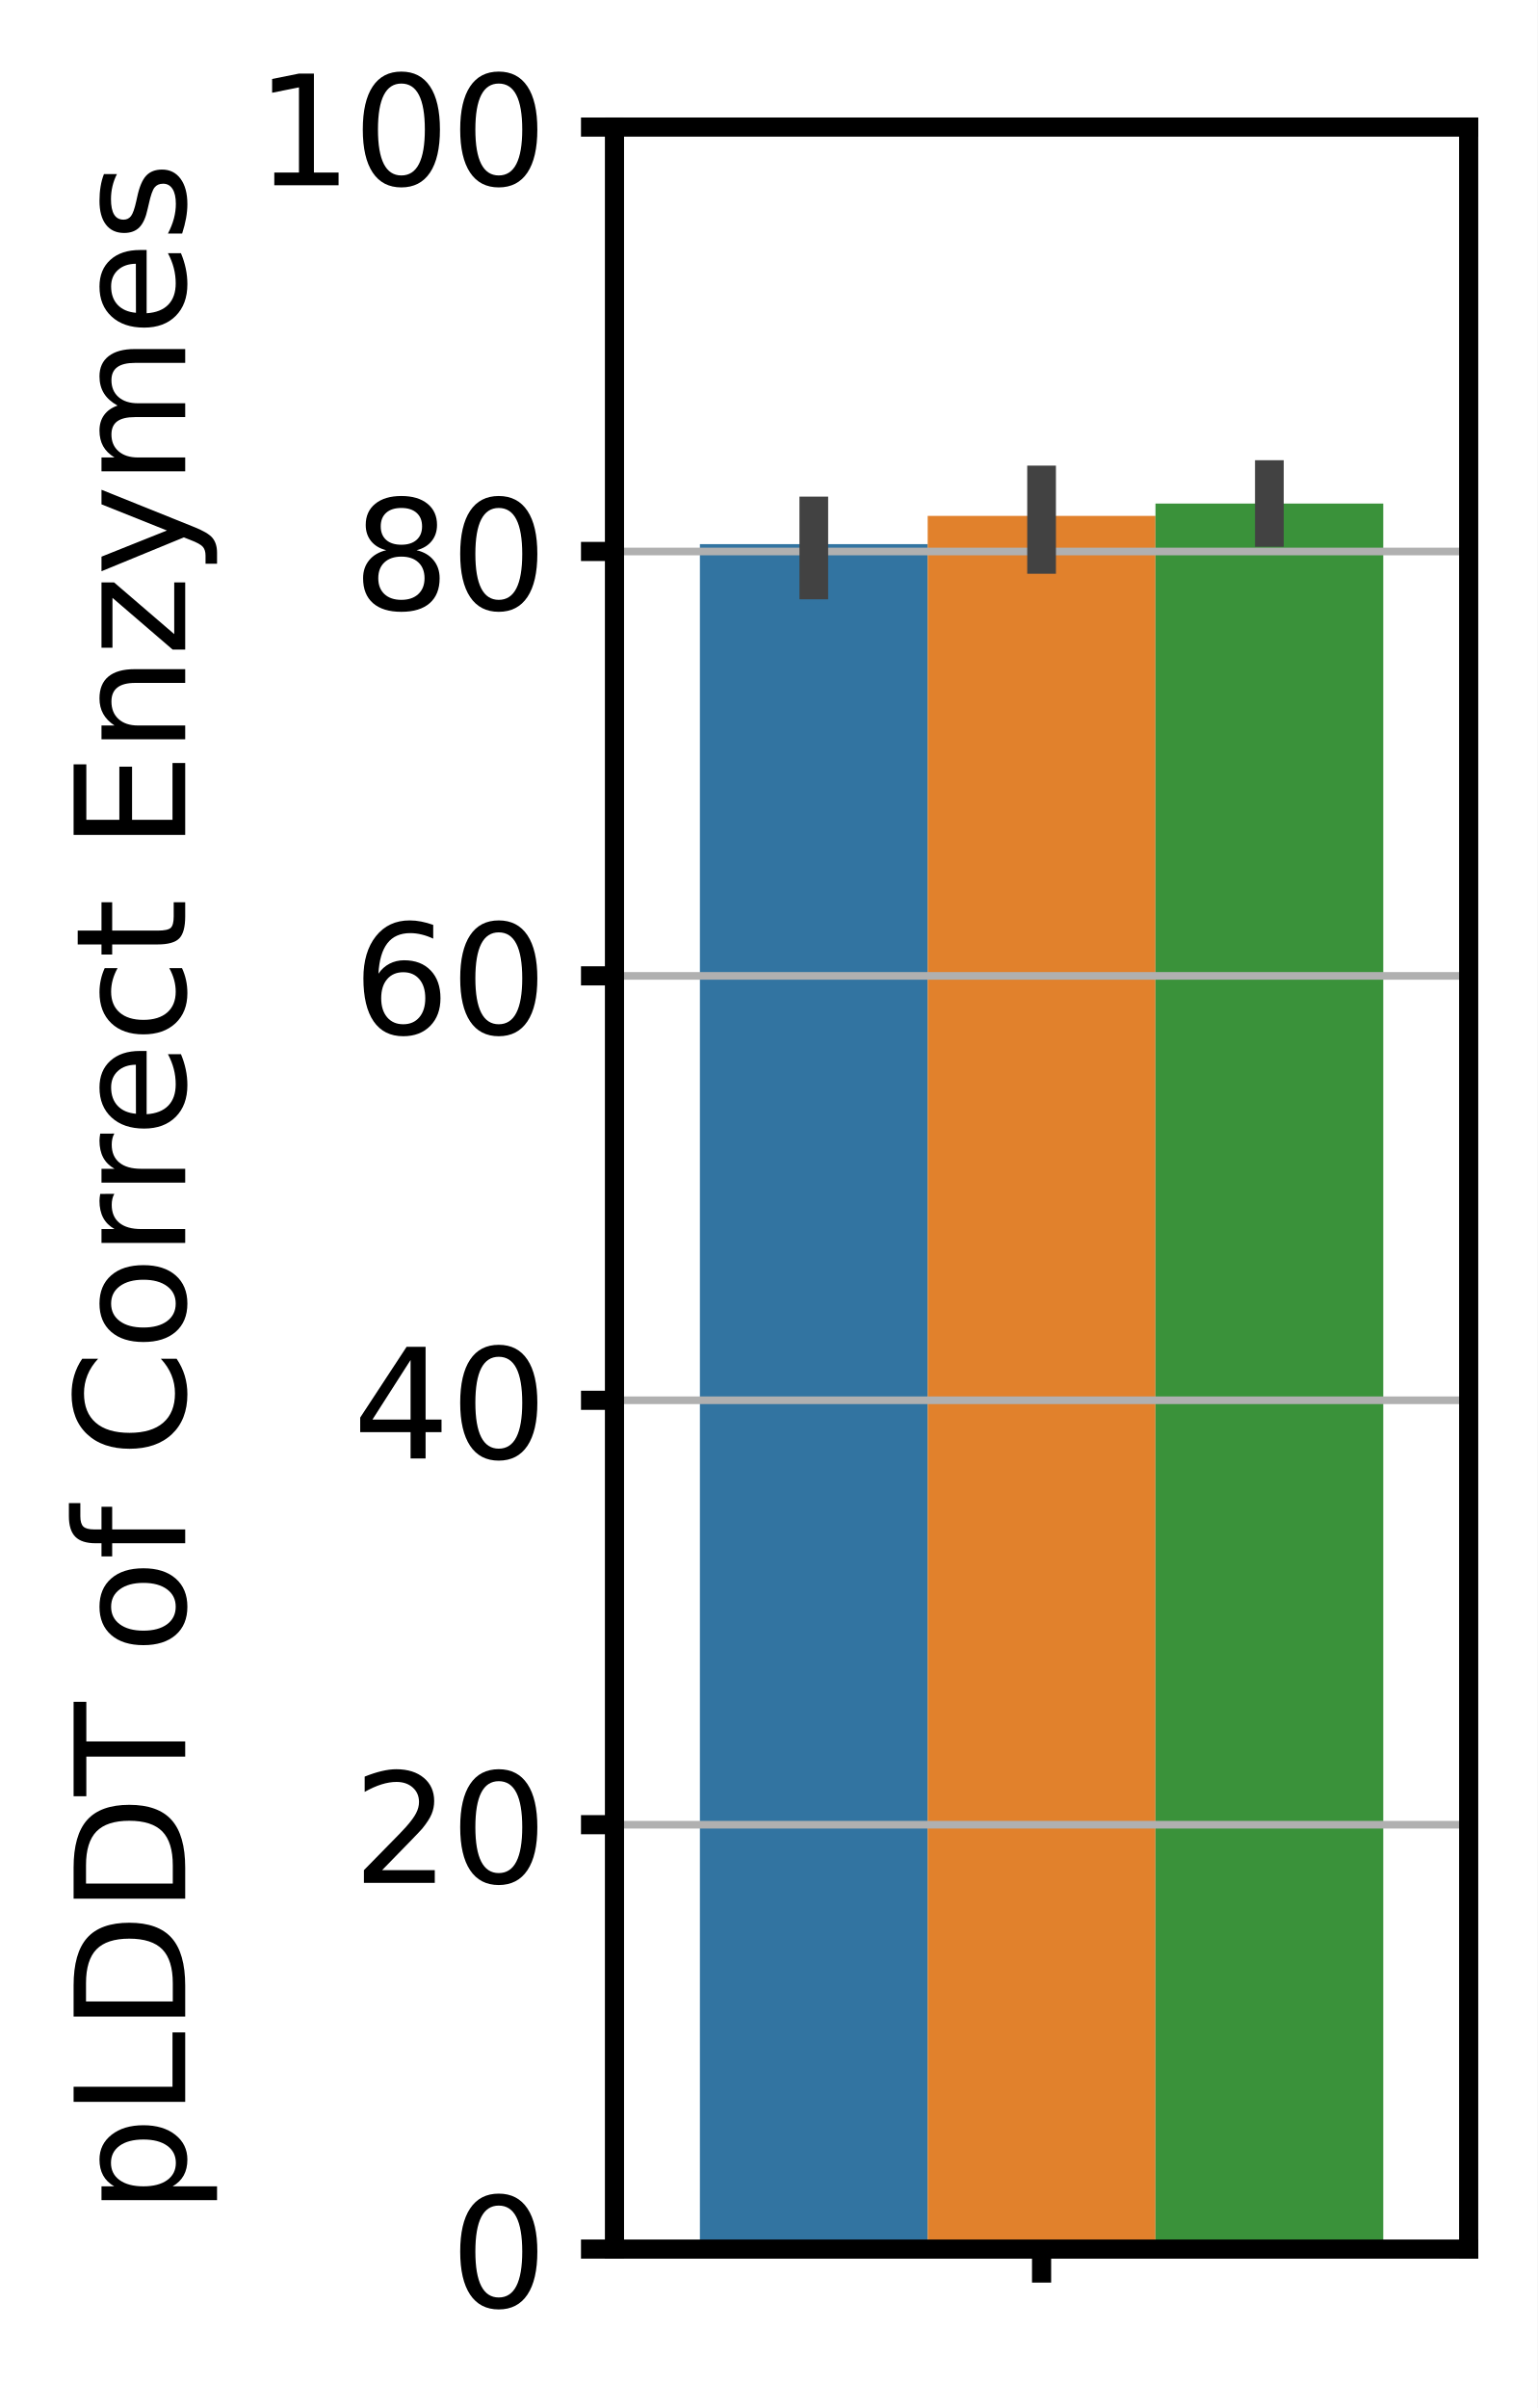
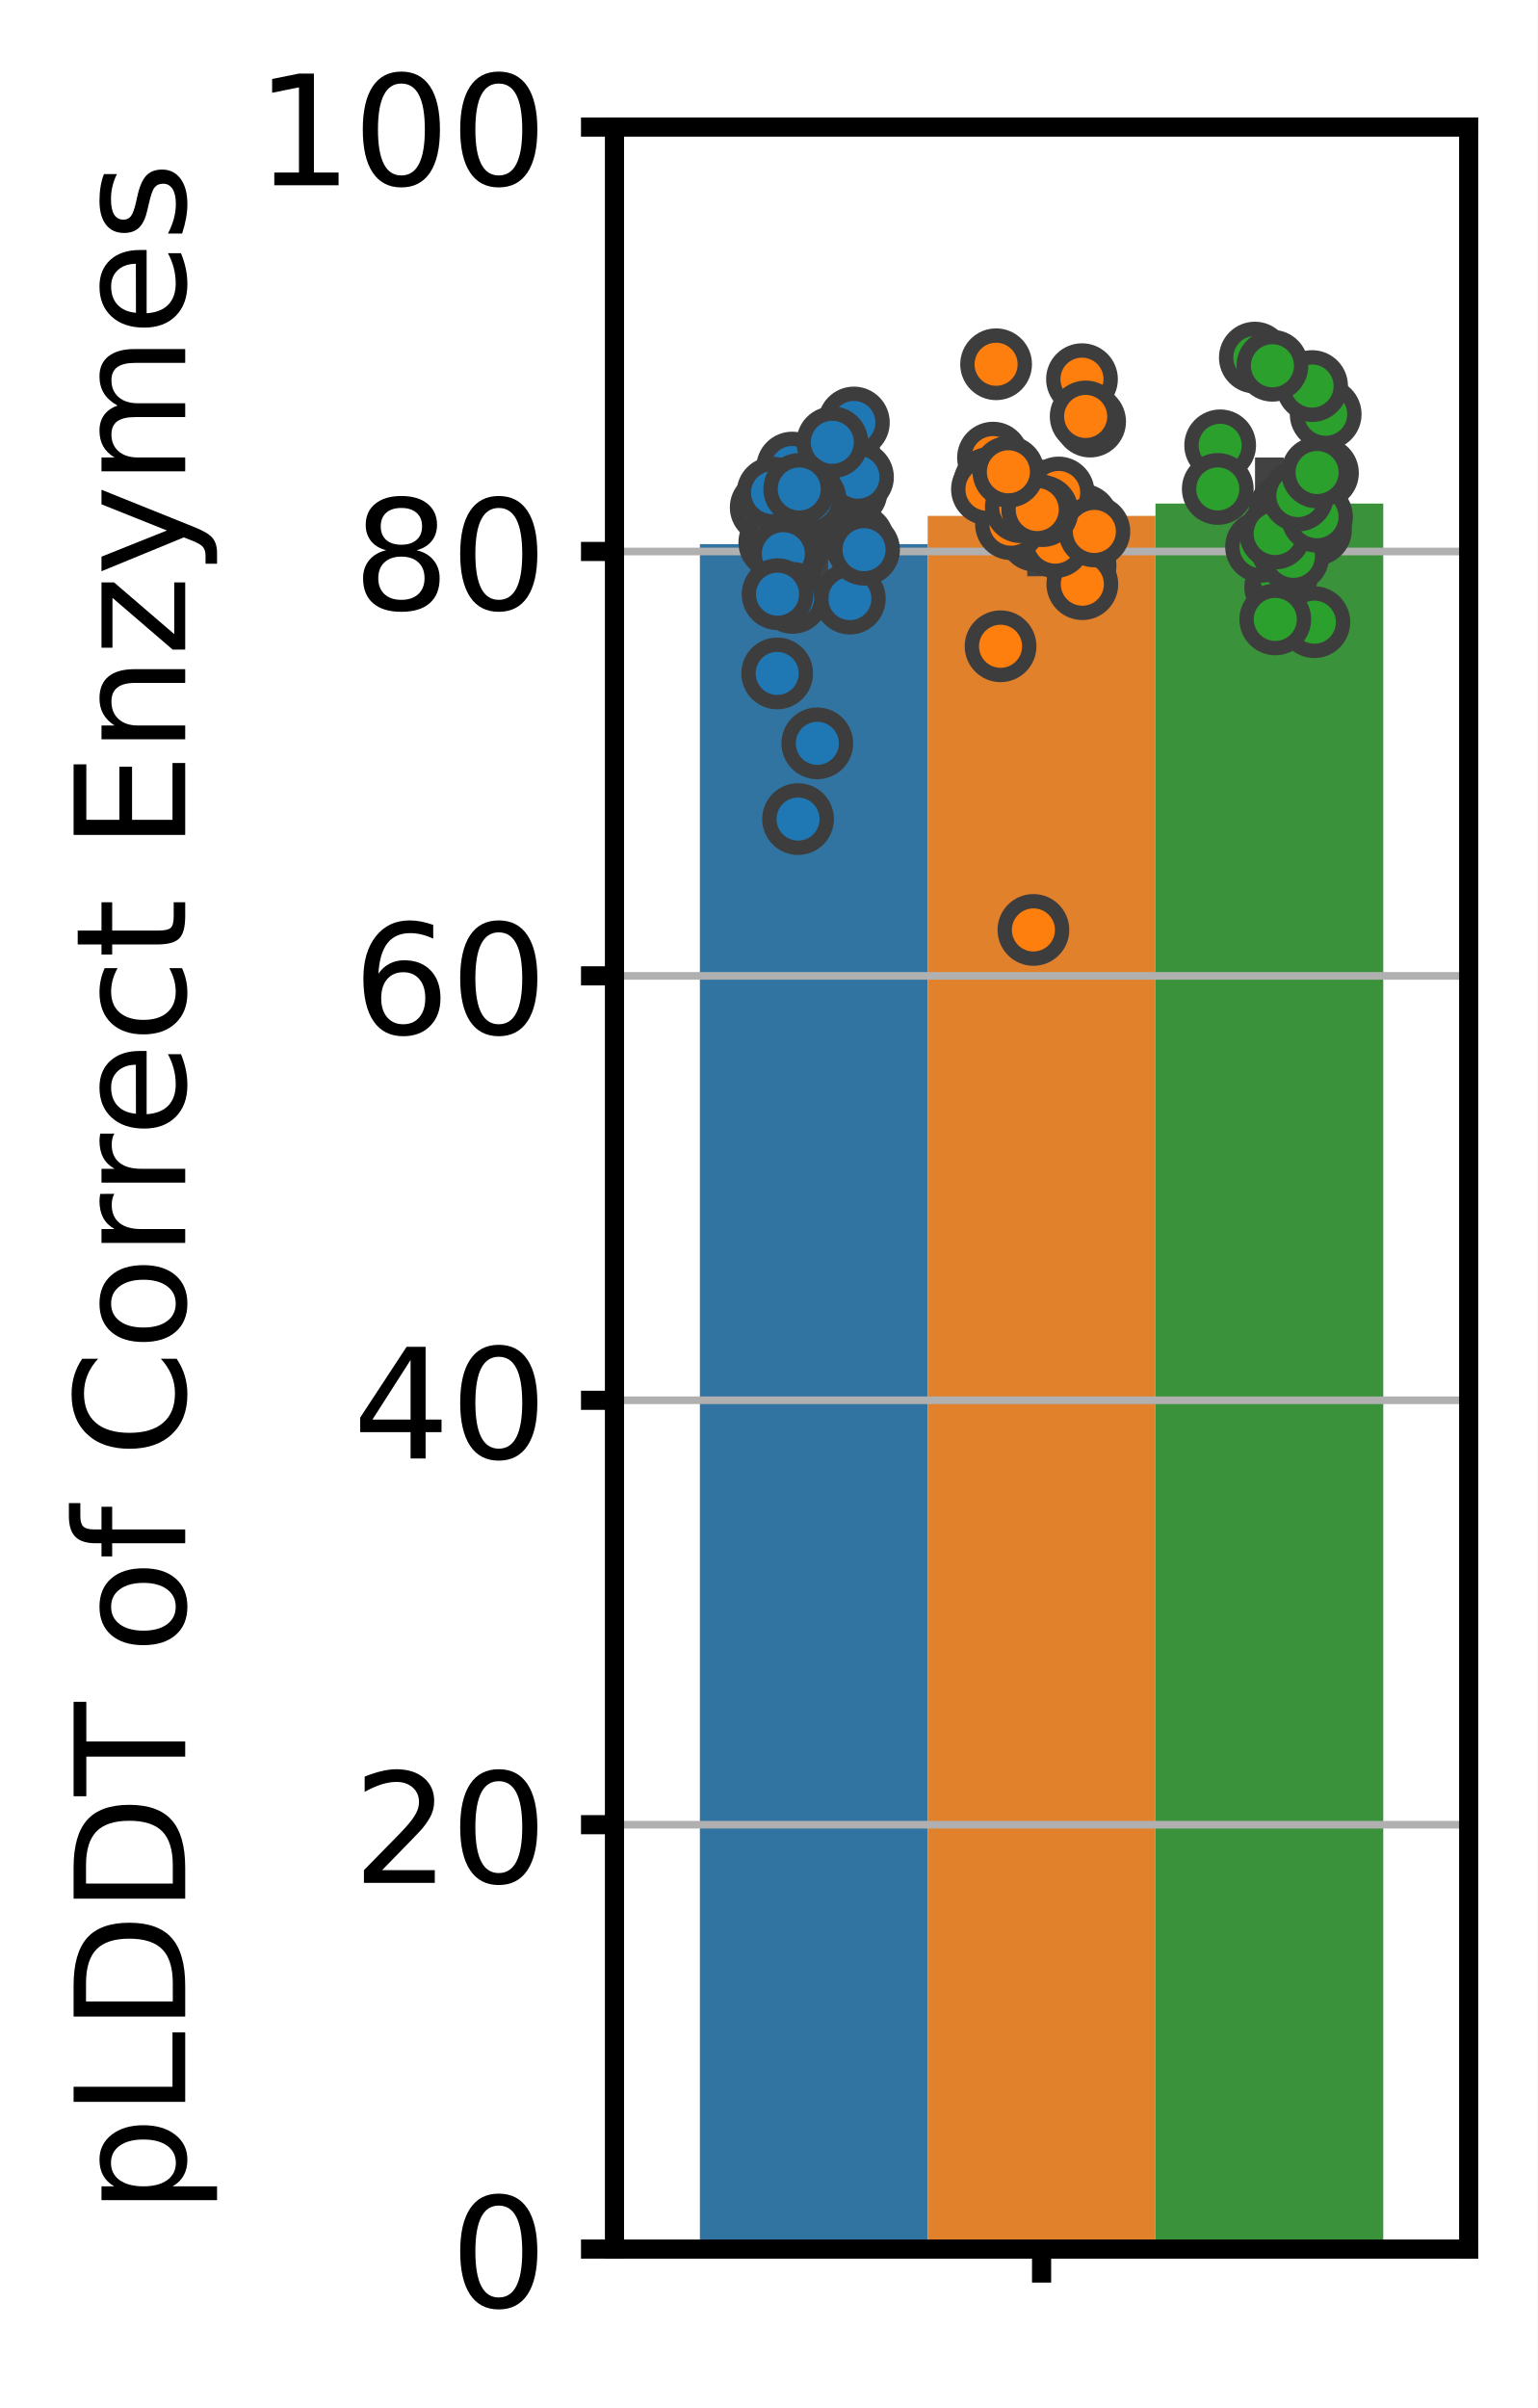
<svg xmlns="http://www.w3.org/2000/svg" xmlns:xlink="http://www.w3.org/1999/xlink" width="160.705pt" height="251.645pt" viewBox="0 0 160.705 251.645" version="1.1">
  <defs>
    <style type="text/css">*{stroke-linejoin: round; stroke-linecap: butt}</style>
  </defs>
  <g id="figure_1">
    <g id="patch_1">
      <path d="M 0 251.645  L 160.705 251.645  L 160.705 0  L 0 0  z " style="fill: #ffffff" />
    </g>
    <g id="axes_1">
      <g id="patch_2">
        <path d="M 64.225 235.039  L 153.505 235.039  L 153.505 13.279  L 64.225 13.279  z " style="fill: #ffffff" />
      </g>
      <g id="patch_3">
-         <path d="M 73.153 235.039  L 96.961 235.039  L 96.961 56.868  L 73.153 56.868  z " clip-path="url(#p8cebd48f61)" style="fill: #3274a1" />
+         <path d="M 73.153 235.039  L 96.961 235.039  L 96.961 56.868  L 73.153 56.868  z " clip-path="url(#pe08a92e062)" style="fill: #3274a1" />
      </g>
      <g id="patch_4">
-         <path d="M 96.961 235.039  L 120.769 235.039  L 120.769 53.912  L 96.961 53.912  z " clip-path="url(#p8cebd48f61)" style="fill: #e1812c" />
+         <path d="M 96.961 235.039  L 120.769 235.039  L 120.769 53.912  L 96.961 53.912  z " clip-path="url(#pe08a92e062)" style="fill: #e1812c" />
      </g>
      <g id="patch_5">
-         <path d="M 120.769 235.039  L 144.577 235.039  L 144.577 52.624  L 120.769 52.624  z " clip-path="url(#p8cebd48f61)" style="fill: #3a923a" />
+         <path d="M 120.769 235.039  L 144.577 235.039  L 144.577 52.624  L 120.769 52.624  z " clip-path="url(#pe08a92e062)" style="fill: #3a923a" />
      </g>
      <g id="matplotlib.axis_1">
        <g id="xtick_1">
          <g id="line2d_1">
            <defs>
-               <path id="m376e69de5b" d="M 0 0  L 0 3.5  " style="stroke: #000000; stroke-width: 2" />
+               <path id="mef10677801" d="M 0 0  L 0 3.5  " style="stroke: #000000; stroke-width: 2" />
            </defs>
            <g>
-               <use xlink:href="#m376e69de5b" x="108.865" y="235.039" style="stroke: #000000; stroke-width: 2" />
+               <use xlink:href="#mef10677801" x="108.865" y="235.039" style="stroke: #000000; stroke-width: 2" />
            </g>
          </g>
        </g>
      </g>
      <g id="matplotlib.axis_2">
        <g id="ytick_1">
          <g id="line2d_2">
-             <path d="M 64.225 235.039  L 153.505 235.039  " clip-path="url(#p8cebd48f61)" style="fill: none; stroke: #b0b0b0; stroke-width: 0.8; stroke-linecap: square" />
+             <path d="M 64.225 235.039  L 153.505 235.039  " clip-path="url(#pe08a92e062)" style="fill: none; stroke: #b0b0b0; stroke-width: 0.8; stroke-linecap: square" />
          </g>
          <g id="line2d_3">
            <defs>
-               <path id="meea66ebda3" d="M 0 0  L -3.5 0  " style="stroke: #000000; stroke-width: 2" />
+               <path id="m8248ce079f" d="M 0 0  L -3.5 0  " style="stroke: #000000; stroke-width: 2" />
            </defs>
            <g>
-               <use xlink:href="#meea66ebda3" x="64.225" y="235.039" style="stroke: #000000; stroke-width: 2" />
+               <use xlink:href="#m8248ce079f" x="64.225" y="235.039" style="stroke: #000000; stroke-width: 2" />
            </g>
          </g>
          <g id="text_1">
            <g transform="translate(47.045 241.1175) scale(0.16 -0.16)">
              <defs>
                <path id="DejaVuSans-30" d="M 2034 4250  Q 1547 4250 1301 3770  Q 1056 3291 1056 2328  Q 1056 1369 1301 889  Q 1547 409 2034 409  Q 2525 409 2770 889  Q 3016 1369 3016 2328  Q 3016 3291 2770 3770  Q 2525 4250 2034 4250  z M 2034 4750  Q 2819 4750 3233 4129  Q 3647 3509 3647 2328  Q 3647 1150 3233 529  Q 2819 -91 2034 -91  Q 1250 -91 836 529  Q 422 1150 422 2328  Q 422 3509 836 4129  Q 1250 4750 2034 4750  z " transform="scale(0.015625)" />
              </defs>
              <use xlink:href="#DejaVuSans-30" />
            </g>
          </g>
        </g>
        <g id="ytick_2">
          <g id="line2d_4">
-             <path d="M 64.225 190.687  L 153.505 190.687  " clip-path="url(#p8cebd48f61)" style="fill: none; stroke: #b0b0b0; stroke-width: 0.8; stroke-linecap: square" />
+             <path d="M 64.225 190.687  L 153.505 190.687  " clip-path="url(#pe08a92e062)" style="fill: none; stroke: #b0b0b0; stroke-width: 0.8; stroke-linecap: square" />
          </g>
          <g id="line2d_5">
            <g>
-               <use xlink:href="#meea66ebda3" x="64.225" y="190.687" style="stroke: #000000; stroke-width: 2" />
+               <use xlink:href="#m8248ce079f" x="64.225" y="190.687" style="stroke: #000000; stroke-width: 2" />
            </g>
          </g>
          <g id="text_2">
            <g transform="translate(36.865 196.7655) scale(0.16 -0.16)">
              <defs>
                <path id="DejaVuSans-32" d="M 1228 531  L 3431 531  L 3431 0  L 469 0  L 469 531  Q 828 903 1448 1529  Q 2069 2156 2228 2338  Q 2531 2678 2651 2914  Q 2772 3150 2772 3378  Q 2772 3750 2511 3984  Q 2250 4219 1831 4219  Q 1534 4219 1204 4116  Q 875 4013 500 3803  L 500 4441  Q 881 4594 1212 4672  Q 1544 4750 1819 4750  Q 2544 4750 2975 4387  Q 3406 4025 3406 3419  Q 3406 3131 3298 2873  Q 3191 2616 2906 2266  Q 2828 2175 2409 1742  Q 1991 1309 1228 531  z " transform="scale(0.015625)" />
              </defs>
              <use xlink:href="#DejaVuSans-32" />
              <use xlink:href="#DejaVuSans-30" x="63.623" />
            </g>
          </g>
        </g>
        <g id="ytick_3">
          <g id="line2d_6">
-             <path d="M 64.225 146.335  L 153.505 146.335  " clip-path="url(#p8cebd48f61)" style="fill: none; stroke: #b0b0b0; stroke-width: 0.8; stroke-linecap: square" />
+             <path d="M 64.225 146.335  L 153.505 146.335  " clip-path="url(#pe08a92e062)" style="fill: none; stroke: #b0b0b0; stroke-width: 0.8; stroke-linecap: square" />
          </g>
          <g id="line2d_7">
            <g>
-               <use xlink:href="#meea66ebda3" x="64.225" y="146.335" style="stroke: #000000; stroke-width: 2" />
+               <use xlink:href="#m8248ce079f" x="64.225" y="146.335" style="stroke: #000000; stroke-width: 2" />
            </g>
          </g>
          <g id="text_3">
            <g transform="translate(36.865 152.4135) scale(0.16 -0.16)">
              <defs>
                <path id="DejaVuSans-34" d="M 2419 4116  L 825 1625  L 2419 1625  L 2419 4116  z M 2253 4666  L 3047 4666  L 3047 1625  L 3713 1625  L 3713 1100  L 3047 1100  L 3047 0  L 2419 0  L 2419 1100  L 313 1100  L 313 1709  L 2253 4666  z " transform="scale(0.015625)" />
              </defs>
              <use xlink:href="#DejaVuSans-34" />
              <use xlink:href="#DejaVuSans-30" x="63.623" />
            </g>
          </g>
        </g>
        <g id="ytick_4">
          <g id="line2d_8">
-             <path d="M 64.225 101.983  L 153.505 101.983  " clip-path="url(#p8cebd48f61)" style="fill: none; stroke: #b0b0b0; stroke-width: 0.8; stroke-linecap: square" />
+             <path d="M 64.225 101.983  L 153.505 101.983  " clip-path="url(#pe08a92e062)" style="fill: none; stroke: #b0b0b0; stroke-width: 0.8; stroke-linecap: square" />
          </g>
          <g id="line2d_9">
            <g>
-               <use xlink:href="#meea66ebda3" x="64.225" y="101.983" style="stroke: #000000; stroke-width: 2" />
+               <use xlink:href="#m8248ce079f" x="64.225" y="101.983" style="stroke: #000000; stroke-width: 2" />
            </g>
          </g>
          <g id="text_4">
            <g transform="translate(36.865 108.0615) scale(0.16 -0.16)">
              <defs>
                <path id="DejaVuSans-36" d="M 2113 2584  Q 1688 2584 1439 2293  Q 1191 2003 1191 1497  Q 1191 994 1439 701  Q 1688 409 2113 409  Q 2538 409 2786 701  Q 3034 994 3034 1497  Q 3034 2003 2786 2293  Q 2538 2584 2113 2584  z M 3366 4563  L 3366 3988  Q 3128 4100 2886 4159  Q 2644 4219 2406 4219  Q 1781 4219 1451 3797  Q 1122 3375 1075 2522  Q 1259 2794 1537 2939  Q 1816 3084 2150 3084  Q 2853 3084 3261 2657  Q 3669 2231 3669 1497  Q 3669 778 3244 343  Q 2819 -91 2113 -91  Q 1303 -91 875 529  Q 447 1150 447 2328  Q 447 3434 972 4092  Q 1497 4750 2381 4750  Q 2619 4750 2861 4703  Q 3103 4656 3366 4563  z " transform="scale(0.015625)" />
              </defs>
              <use xlink:href="#DejaVuSans-36" />
              <use xlink:href="#DejaVuSans-30" x="63.623" />
            </g>
          </g>
        </g>
        <g id="ytick_5">
          <g id="line2d_10">
-             <path d="M 64.225 57.631  L 153.505 57.631  " clip-path="url(#p8cebd48f61)" style="fill: none; stroke: #b0b0b0; stroke-width: 0.8; stroke-linecap: square" />
+             <path d="M 64.225 57.631  L 153.505 57.631  " clip-path="url(#pe08a92e062)" style="fill: none; stroke: #b0b0b0; stroke-width: 0.8; stroke-linecap: square" />
          </g>
          <g id="line2d_11">
            <g>
-               <use xlink:href="#meea66ebda3" x="64.225" y="57.631" style="stroke: #000000; stroke-width: 2" />
+               <use xlink:href="#m8248ce079f" x="64.225" y="57.631" style="stroke: #000000; stroke-width: 2" />
            </g>
          </g>
          <g id="text_5">
            <g transform="translate(36.865 63.7095) scale(0.16 -0.16)">
              <defs>
                <path id="DejaVuSans-38" d="M 2034 2216  Q 1584 2216 1326 1975  Q 1069 1734 1069 1313  Q 1069 891 1326 650  Q 1584 409 2034 409  Q 2484 409 2743 651  Q 3003 894 3003 1313  Q 3003 1734 2745 1975  Q 2488 2216 2034 2216  z M 1403 2484  Q 997 2584 770 2862  Q 544 3141 544 3541  Q 544 4100 942 4425  Q 1341 4750 2034 4750  Q 2731 4750 3128 4425  Q 3525 4100 3525 3541  Q 3525 3141 3298 2862  Q 3072 2584 2669 2484  Q 3125 2378 3379 2068  Q 3634 1759 3634 1313  Q 3634 634 3220 271  Q 2806 -91 2034 -91  Q 1263 -91 848 271  Q 434 634 434 1313  Q 434 1759 690 2068  Q 947 2378 1403 2484  z M 1172 3481  Q 1172 3119 1398 2916  Q 1625 2713 2034 2713  Q 2441 2713 2670 2916  Q 2900 3119 2900 3481  Q 2900 3844 2670 4047  Q 2441 4250 2034 4250  Q 1625 4250 1398 4047  Q 1172 3844 1172 3481  z " transform="scale(0.015625)" />
              </defs>
              <use xlink:href="#DejaVuSans-38" />
              <use xlink:href="#DejaVuSans-30" x="63.623" />
            </g>
          </g>
        </g>
        <g id="ytick_6">
          <g id="line2d_12">
-             <path d="M 64.225 13.279  L 153.505 13.279  " clip-path="url(#p8cebd48f61)" style="fill: none; stroke: #b0b0b0; stroke-width: 0.8; stroke-linecap: square" />
+             <path d="M 64.225 13.279  L 153.505 13.279  " clip-path="url(#pe08a92e062)" style="fill: none; stroke: #b0b0b0; stroke-width: 0.8; stroke-linecap: square" />
          </g>
          <g id="line2d_13">
            <g>
-               <use xlink:href="#meea66ebda3" x="64.225" y="13.279" style="stroke: #000000; stroke-width: 2" />
+               <use xlink:href="#m8248ce079f" x="64.225" y="13.279" style="stroke: #000000; stroke-width: 2" />
            </g>
          </g>
          <g id="text_6">
            <g transform="translate(26.685 19.3575) scale(0.16 -0.16)">
              <defs>
                <path id="DejaVuSans-31" d="M 794 531  L 1825 531  L 1825 4091  L 703 3866  L 703 4441  L 1819 4666  L 2450 4666  L 2450 531  L 3481 531  L 3481 0  L 794 0  L 794 531  z " transform="scale(0.015625)" />
              </defs>
              <use xlink:href="#DejaVuSans-31" />
              <use xlink:href="#DejaVuSans-30" x="63.623" />
              <use xlink:href="#DejaVuSans-30" x="127.246" />
            </g>
          </g>
        </g>
        <g id="text_7">
          <g transform="translate(19.3575 231.3775) rotate(-90) scale(0.16 -0.16)">
            <defs>
              <path id="DejaVuSans-70" d="M 1159 525  L 1159 -1331  L 581 -1331  L 581 3500  L 1159 3500  L 1159 2969  Q 1341 3281 1617 3432  Q 1894 3584 2278 3584  Q 2916 3584 3314 3078  Q 3713 2572 3713 1747  Q 3713 922 3314 415  Q 2916 -91 2278 -91  Q 1894 -91 1617 61  Q 1341 213 1159 525  z M 3116 1747  Q 3116 2381 2855 2742  Q 2594 3103 2138 3103  Q 1681 3103 1420 2742  Q 1159 2381 1159 1747  Q 1159 1113 1420 752  Q 1681 391 2138 391  Q 2594 391 2855 752  Q 3116 1113 3116 1747  z " transform="scale(0.015625)" />
              <path id="DejaVuSans-4c" d="M 628 4666  L 1259 4666  L 1259 531  L 3531 531  L 3531 0  L 628 0  L 628 4666  z " transform="scale(0.015625)" />
              <path id="DejaVuSans-44" d="M 1259 4147  L 1259 519  L 2022 519  Q 2988 519 3436 956  Q 3884 1394 3884 2338  Q 3884 3275 3436 3711  Q 2988 4147 2022 4147  L 1259 4147  z M 628 4666  L 1925 4666  Q 3281 4666 3915 4102  Q 4550 3538 4550 2338  Q 4550 1131 3912 565  Q 3275 0 1925 0  L 628 0  L 628 4666  z " transform="scale(0.015625)" />
              <path id="DejaVuSans-54" d="M -19 4666  L 3928 4666  L 3928 4134  L 2272 4134  L 2272 0  L 1638 0  L 1638 4134  L -19 4134  L -19 4666  z " transform="scale(0.015625)" />
              <path id="DejaVuSans-20" transform="scale(0.015625)" />
              <path id="DejaVuSans-6f" d="M 1959 3097  Q 1497 3097 1228 2736  Q 959 2375 959 1747  Q 959 1119 1226 758  Q 1494 397 1959 397  Q 2419 397 2687 759  Q 2956 1122 2956 1747  Q 2956 2369 2687 2733  Q 2419 3097 1959 3097  z M 1959 3584  Q 2709 3584 3137 3096  Q 3566 2609 3566 1747  Q 3566 888 3137 398  Q 2709 -91 1959 -91  Q 1206 -91 779 398  Q 353 888 353 1747  Q 353 2609 779 3096  Q 1206 3584 1959 3584  z " transform="scale(0.015625)" />
              <path id="DejaVuSans-66" d="M 2375 4863  L 2375 4384  L 1825 4384  Q 1516 4384 1395 4259  Q 1275 4134 1275 3809  L 1275 3500  L 2222 3500  L 2222 3053  L 1275 3053  L 1275 0  L 697 0  L 697 3053  L 147 3053  L 147 3500  L 697 3500  L 697 3744  Q 697 4328 969 4595  Q 1241 4863 1831 4863  L 2375 4863  z " transform="scale(0.015625)" />
              <path id="DejaVuSans-43" d="M 4122 4306  L 4122 3641  Q 3803 3938 3442 4084  Q 3081 4231 2675 4231  Q 1875 4231 1450 3742  Q 1025 3253 1025 2328  Q 1025 1406 1450 917  Q 1875 428 2675 428  Q 3081 428 3442 575  Q 3803 722 4122 1019  L 4122 359  Q 3791 134 3420 21  Q 3050 -91 2638 -91  Q 1578 -91 968 557  Q 359 1206 359 2328  Q 359 3453 968 4101  Q 1578 4750 2638 4750  Q 3056 4750 3426 4639  Q 3797 4528 4122 4306  z " transform="scale(0.015625)" />
              <path id="DejaVuSans-72" d="M 2631 2963  Q 2534 3019 2420 3045  Q 2306 3072 2169 3072  Q 1681 3072 1420 2755  Q 1159 2438 1159 1844  L 1159 0  L 581 0  L 581 3500  L 1159 3500  L 1159 2956  Q 1341 3275 1631 3429  Q 1922 3584 2338 3584  Q 2397 3584 2469 3576  Q 2541 3569 2628 3553  L 2631 2963  z " transform="scale(0.015625)" />
              <path id="DejaVuSans-65" d="M 3597 1894  L 3597 1613  L 953 1613  Q 991 1019 1311 708  Q 1631 397 2203 397  Q 2534 397 2845 478  Q 3156 559 3463 722  L 3463 178  Q 3153 47 2828 -22  Q 2503 -91 2169 -91  Q 1331 -91 842 396  Q 353 884 353 1716  Q 353 2575 817 3079  Q 1281 3584 2069 3584  Q 2775 3584 3186 3129  Q 3597 2675 3597 1894  z M 3022 2063  Q 3016 2534 2758 2815  Q 2500 3097 2075 3097  Q 1594 3097 1305 2825  Q 1016 2553 972 2059  L 3022 2063  z " transform="scale(0.015625)" />
              <path id="DejaVuSans-63" d="M 3122 3366  L 3122 2828  Q 2878 2963 2633 3030  Q 2388 3097 2138 3097  Q 1578 3097 1268 2742  Q 959 2388 959 1747  Q 959 1106 1268 751  Q 1578 397 2138 397  Q 2388 397 2633 464  Q 2878 531 3122 666  L 3122 134  Q 2881 22 2623 -34  Q 2366 -91 2075 -91  Q 1284 -91 818 406  Q 353 903 353 1747  Q 353 2603 823 3093  Q 1294 3584 2113 3584  Q 2378 3584 2631 3529  Q 2884 3475 3122 3366  z " transform="scale(0.015625)" />
              <path id="DejaVuSans-74" d="M 1172 4494  L 1172 3500  L 2356 3500  L 2356 3053  L 1172 3053  L 1172 1153  Q 1172 725 1289 603  Q 1406 481 1766 481  L 2356 481  L 2356 0  L 1766 0  Q 1100 0 847 248  Q 594 497 594 1153  L 594 3053  L 172 3053  L 172 3500  L 594 3500  L 594 4494  L 1172 4494  z " transform="scale(0.015625)" />
              <path id="DejaVuSans-45" d="M 628 4666  L 3578 4666  L 3578 4134  L 1259 4134  L 1259 2753  L 3481 2753  L 3481 2222  L 1259 2222  L 1259 531  L 3634 531  L 3634 0  L 628 0  L 628 4666  z " transform="scale(0.015625)" />
              <path id="DejaVuSans-6e" d="M 3513 2113  L 3513 0  L 2938 0  L 2938 2094  Q 2938 2591 2744 2837  Q 2550 3084 2163 3084  Q 1697 3084 1428 2787  Q 1159 2491 1159 1978  L 1159 0  L 581 0  L 581 3500  L 1159 3500  L 1159 2956  Q 1366 3272 1645 3428  Q 1925 3584 2291 3584  Q 2894 3584 3203 3211  Q 3513 2838 3513 2113  z " transform="scale(0.015625)" />
              <path id="DejaVuSans-7a" d="M 353 3500  L 3084 3500  L 3084 2975  L 922 459  L 3084 459  L 3084 0  L 275 0  L 275 525  L 2438 3041  L 353 3041  L 353 3500  z " transform="scale(0.015625)" />
              <path id="DejaVuSans-79" d="M 2059 -325  Q 1816 -950 1584 -1140  Q 1353 -1331 966 -1331  L 506 -1331  L 506 -850  L 844 -850  Q 1081 -850 1212 -737  Q 1344 -625 1503 -206  L 1606 56  L 191 3500  L 800 3500  L 1894 763  L 2988 3500  L 3597 3500  L 2059 -325  z " transform="scale(0.015625)" />
              <path id="DejaVuSans-6d" d="M 3328 2828  Q 3544 3216 3844 3400  Q 4144 3584 4550 3584  Q 5097 3584 5394 3201  Q 5691 2819 5691 2113  L 5691 0  L 5113 0  L 5113 2094  Q 5113 2597 4934 2840  Q 4756 3084 4391 3084  Q 3944 3084 3684 2787  Q 3425 2491 3425 1978  L 3425 0  L 2847 0  L 2847 2094  Q 2847 2600 2669 2842  Q 2491 3084 2119 3084  Q 1678 3084 1418 2786  Q 1159 2488 1159 1978  L 1159 0  L 581 0  L 581 3500  L 1159 3500  L 1159 2956  Q 1356 3278 1631 3431  Q 1906 3584 2284 3584  Q 2666 3584 2933 3390  Q 3200 3197 3328 2828  z " transform="scale(0.015625)" />
              <path id="DejaVuSans-73" d="M 2834 3397  L 2834 2853  Q 2591 2978 2328 3040  Q 2066 3103 1784 3103  Q 1356 3103 1142 2972  Q 928 2841 928 2578  Q 928 2378 1081 2264  Q 1234 2150 1697 2047  L 1894 2003  Q 2506 1872 2764 1633  Q 3022 1394 3022 966  Q 3022 478 2636 193  Q 2250 -91 1575 -91  Q 1294 -91 989 -36  Q 684 19 347 128  L 347 722  Q 666 556 975 473  Q 1284 391 1588 391  Q 1994 391 2212 530  Q 2431 669 2431 922  Q 2431 1156 2273 1281  Q 2116 1406 1581 1522  L 1381 1569  Q 847 1681 609 1914  Q 372 2147 372 2553  Q 372 3047 722 3315  Q 1072 3584 1716 3584  Q 2034 3584 2315 3537  Q 2597 3491 2834 3397  z " transform="scale(0.015625)" />
            </defs>
            <use xlink:href="#DejaVuSans-70" />
            <use xlink:href="#DejaVuSans-4c" x="63.477" />
            <use xlink:href="#DejaVuSans-44" x="119.189" />
            <use xlink:href="#DejaVuSans-44" x="196.191" />
            <use xlink:href="#DejaVuSans-54" x="273.193" />
            <use xlink:href="#DejaVuSans-20" x="334.277" />
            <use xlink:href="#DejaVuSans-6f" x="366.064" />
            <use xlink:href="#DejaVuSans-66" x="427.246" />
            <use xlink:href="#DejaVuSans-20" x="462.451" />
            <use xlink:href="#DejaVuSans-43" x="494.238" />
            <use xlink:href="#DejaVuSans-6f" x="564.062" />
            <use xlink:href="#DejaVuSans-72" x="625.244" />
            <use xlink:href="#DejaVuSans-72" x="664.607" />
            <use xlink:href="#DejaVuSans-65" x="703.471" />
            <use xlink:href="#DejaVuSans-63" x="764.994" />
            <use xlink:href="#DejaVuSans-74" x="819.975" />
            <use xlink:href="#DejaVuSans-20" x="859.184" />
            <use xlink:href="#DejaVuSans-45" x="890.971" />
            <use xlink:href="#DejaVuSans-6e" x="954.154" />
            <use xlink:href="#DejaVuSans-7a" x="1017.533" />
            <use xlink:href="#DejaVuSans-79" x="1070.023" />
            <use xlink:href="#DejaVuSans-6d" x="1129.203" />
            <use xlink:href="#DejaVuSans-65" x="1226.615" />
            <use xlink:href="#DejaVuSans-73" x="1288.139" />
          </g>
        </g>
      </g>
      <g id="line2d_14">
-         <path d="M 85.057 61.129  L 85.057 53.402  " clip-path="url(#p8cebd48f61)" style="fill: none; stroke: #424242; stroke-width: 3; stroke-linecap: square" />
+         <path d="M 85.057 61.035  L 85.057 53.178  " clip-path="url(#pe08a92e062)" style="fill: none; stroke: #424242; stroke-width: 3; stroke-linecap: square" />
      </g>
      <g id="line2d_15">
-         <path d="M 108.865 58.462  L 108.865 50.161  " clip-path="url(#p8cebd48f61)" style="fill: none; stroke: #424242; stroke-width: 3; stroke-linecap: square" />
+         <path d="M 108.865 58.723  L 108.865 50.122  " clip-path="url(#pe08a92e062)" style="fill: none; stroke: #424242; stroke-width: 3; stroke-linecap: square" />
      </g>
      <g id="line2d_16">
-         <path d="M 132.673 55.641  L 132.673 49.592  " clip-path="url(#p8cebd48f61)" style="fill: none; stroke: #424242; stroke-width: 3; stroke-linecap: square" />
+         <path d="M 132.673 55.741  L 132.673 49.312  " clip-path="url(#pe08a92e062)" style="fill: none; stroke: #424242; stroke-width: 3; stroke-linecap: square" />
      </g>
      <g id="patch_6">
        <path d="M 64.225 235.039  L 64.225 13.279  " style="fill: none; stroke: #000000; stroke-width: 2; stroke-linejoin: miter; stroke-linecap: square" />
      </g>
      <g id="patch_7">
        <path d="M 153.505 235.039  L 153.505 13.279  " style="fill: none; stroke: #000000; stroke-width: 2; stroke-linejoin: miter; stroke-linecap: square" />
      </g>
      <g id="patch_8">
        <path d="M 64.225 235.039  L 153.505 235.039  " style="fill: none; stroke: #000000; stroke-width: 2; stroke-linejoin: miter; stroke-linecap: square" />
      </g>
      <g id="patch_9">
        <path d="M 64.225 13.279  L 153.505 13.279  " style="fill: none; stroke: #000000; stroke-width: 2; stroke-linejoin: miter; stroke-linecap: square" />
+       </g>
+       <g id="PathCollection_1">
+         <defs>
+           <path id="C0_0_0eef15fa1f" d="M 0 3  C 0.796 3 1.559 2.684 2.121 2.121  C 2.684 1.559 3 0.796 3 -0  C 3 -0.796 2.684 -1.559 2.121 -2.121  C 1.559 -2.684 0.796 -3 0 -3  C -0.796 -3 -1.559 -2.684 -2.121 -2.121  C -2.684 -1.559 -3 -0.796 -3 0  C -3 0.796 -2.684 1.559 -2.121 2.121  C -1.559 2.684 -0.796 3 0 3  z " />
+         </defs>
+         <g clip-path="url(#pe08a92e062)">
+           <use xlink:href="#C0_0_0eef15fa1f" x="85.572" y="48.82" style="fill: #1f77b4; stroke: #3d3d3d; stroke-width: 1.5" />
+         </g>
+         <g clip-path="url(#pe08a92e062)">
+           <use xlink:href="#C0_0_0eef15fa1f" x="88.826" y="62.558" style="fill: #1f77b4; stroke: #3d3d3d; stroke-width: 1.5" />
+         </g>
+         <g clip-path="url(#pe08a92e062)">
+           <use xlink:href="#C0_0_0eef15fa1f" x="83.254" y="54.327" style="fill: #1f77b4; stroke: #3d3d3d; stroke-width: 1.5" />
+         </g>
+         <g clip-path="url(#pe08a92e062)">
+           <use xlink:href="#C0_0_0eef15fa1f" x="89.014" y="51.366" style="fill: #1f77b4; stroke: #3d3d3d; stroke-width: 1.5" />
+         </g>
+         <g clip-path="url(#pe08a92e062)">
+           <use xlink:href="#C0_0_0eef15fa1f" x="88.302" y="47.639" style="fill: #1f77b4; stroke: #3d3d3d; stroke-width: 1.5" />
+         </g>
+         <g clip-path="url(#pe08a92e062)">
+           <use xlink:href="#C0_0_0eef15fa1f" x="82.727" y="57.674" style="fill: #1f77b4; stroke: #3d3d3d; stroke-width: 1.5" />
+         </g>
+         <g clip-path="url(#pe08a92e062)">
+           <use xlink:href="#C0_0_0eef15fa1f" x="89.246" y="44.152" style="fill: #1f77b4; stroke: #3d3d3d; stroke-width: 1.5" />
+         </g>
+         <g clip-path="url(#pe08a92e062)">
+           <use xlink:href="#C0_0_0eef15fa1f" x="89.704" y="56.432" style="fill: #1f77b4; stroke: #3d3d3d; stroke-width: 1.5" />
+         </g>
+         <g clip-path="url(#pe08a92e062)">
+           <use xlink:href="#C0_0_0eef15fa1f" x="82.796" y="48.862" style="fill: #1f77b4; stroke: #3d3d3d; stroke-width: 1.5" />
+         </g>
+         <g clip-path="url(#pe08a92e062)">
+           <use xlink:href="#C0_0_0eef15fa1f" x="85.423" y="77.682" style="fill: #1f77b4; stroke: #3d3d3d; stroke-width: 1.5" />
+         </g>
+         <g clip-path="url(#pe08a92e062)">
+           <use xlink:href="#C0_0_0eef15fa1f" x="90.311" y="57.443" style="fill: #1f77b4; stroke: #3d3d3d; stroke-width: 1.5" />
+         </g>
+         <g clip-path="url(#pe08a92e062)">
+           <use xlink:href="#C0_0_0eef15fa1f" x="80.032" y="53.028" style="fill: #1f77b4; stroke: #3d3d3d; stroke-width: 1.5" />
+         </g>
+         <g clip-path="url(#pe08a92e062)">
+           <use xlink:href="#C0_0_0eef15fa1f" x="82.17" y="58.889" style="fill: #1f77b4; stroke: #3d3d3d; stroke-width: 1.5" />
+         </g>
+         <g clip-path="url(#pe08a92e062)">
+           <use xlink:href="#C0_0_0eef15fa1f" x="89.676" y="49.866" style="fill: #1f77b4; stroke: #3d3d3d; stroke-width: 1.5" />
+         </g>
+         <g clip-path="url(#pe08a92e062)">
+           <use xlink:href="#C0_0_0eef15fa1f" x="80.928" y="56.691" style="fill: #1f77b4; stroke: #3d3d3d; stroke-width: 1.5" />
+         </g>
+         <g clip-path="url(#pe08a92e062)">
+           <use xlink:href="#C0_0_0eef15fa1f" x="86.994" y="46.223" style="fill: #1f77b4; stroke: #3d3d3d; stroke-width: 1.5" />
+         </g>
+         <g clip-path="url(#pe08a92e062)">
+           <use xlink:href="#C0_0_0eef15fa1f" x="81.872" y="57.865" style="fill: #1f77b4; stroke: #3d3d3d; stroke-width: 1.5" />
+         </g>
+         <g clip-path="url(#pe08a92e062)">
+           <use xlink:href="#C0_0_0eef15fa1f" x="81.231" y="70.374" style="fill: #1f77b4; stroke: #3d3d3d; stroke-width: 1.5" />
+         </g>
+         <g clip-path="url(#pe08a92e062)">
+           <use xlink:href="#C0_0_0eef15fa1f" x="82.85" y="62.486" style="fill: #1f77b4; stroke: #3d3d3d; stroke-width: 1.5" />
+         </g>
+         <g clip-path="url(#pe08a92e062)">
+           <use xlink:href="#C0_0_0eef15fa1f" x="83.413" y="85.598" style="fill: #1f77b4; stroke: #3d3d3d; stroke-width: 1.5" />
+         </g>
+         <g clip-path="url(#pe08a92e062)">
+           <use xlink:href="#C0_0_0eef15fa1f" x="81.269" y="62.095" style="fill: #1f77b4; stroke: #3d3d3d; stroke-width: 1.5" />
+         </g>
+         <g clip-path="url(#pe08a92e062)">
+           <use xlink:href="#C0_0_0eef15fa1f" x="84.715" y="52.179" style="fill: #1f77b4; stroke: #3d3d3d; stroke-width: 1.5" />
+         </g>
+         <g clip-path="url(#pe08a92e062)">
+           <use xlink:href="#C0_0_0eef15fa1f" x="80.745" y="51.481" style="fill: #1f77b4; stroke: #3d3d3d; stroke-width: 1.5" />
+         </g>
+         <g clip-path="url(#pe08a92e062)">
+           <use xlink:href="#C0_0_0eef15fa1f" x="83.537" y="51.098" style="fill: #1f77b4; stroke: #3d3d3d; stroke-width: 1.5" />
+         </g>
+       </g>
+       <g id="PathCollection_2">
+         <defs>
+           <path id="C1_0_4a951d40a0" d="M 0 3  C 0.796 3 1.559 2.684 2.121 2.121  C 2.684 1.559 3 0.796 3 -0  C 3 -0.796 2.684 -1.559 2.121 -2.121  C 1.559 -2.684 0.796 -3 0 -3  C -0.796 -3 -1.559 -2.684 -2.121 -2.121  C -2.684 -1.559 -3 -0.796 -3 0  C -3 0.796 -2.684 1.559 -2.121 2.121  C -1.559 2.684 -0.796 3 0 3  z " />
+         </defs>
+         <g clip-path="url(#pe08a92e062)">
+           <use xlink:href="#C1_0_4a951d40a0" x="103.789" y="47.825" style="fill: #ff7f0e; stroke: #3d3d3d; stroke-width: 1.5" />
+         </g>
+         <g clip-path="url(#pe08a92e062)">
+           <use xlink:href="#C1_0_4a951d40a0" x="108.19" y="55.994" style="fill: #ff7f0e; stroke: #3d3d3d; stroke-width: 1.5" />
+         </g>
+         <g clip-path="url(#pe08a92e062)">
+           <use xlink:href="#C1_0_4a951d40a0" x="112.942" y="59.125" style="fill: #ff7f0e; stroke: #3d3d3d; stroke-width: 1.5" />
+         </g>
+         <g clip-path="url(#pe08a92e062)">
+           <use xlink:href="#C1_0_4a951d40a0" x="108.699" y="51.782" style="fill: #ff7f0e; stroke: #3d3d3d; stroke-width: 1.5" />
+         </g>
+         <g clip-path="url(#pe08a92e062)">
+           <use xlink:href="#C1_0_4a951d40a0" x="105.68" y="52.402" style="fill: #ff7f0e; stroke: #3d3d3d; stroke-width: 1.5" />
+         </g>
+         <g clip-path="url(#pe08a92e062)">
+           <use xlink:href="#C1_0_4a951d40a0" x="113.126" y="61.049" style="fill: #ff7f0e; stroke: #3d3d3d; stroke-width: 1.5" />
+         </g>
+         <g clip-path="url(#pe08a92e062)">
+           <use xlink:href="#C1_0_4a951d40a0" x="110.818" y="52.396" style="fill: #ff7f0e; stroke: #3d3d3d; stroke-width: 1.5" />
+         </g>
+         <g clip-path="url(#pe08a92e062)">
+           <use xlink:href="#C1_0_4a951d40a0" x="113.148" y="54.318" style="fill: #ff7f0e; stroke: #3d3d3d; stroke-width: 1.5" />
+         </g>
+         <g clip-path="url(#pe08a92e062)">
+           <use xlink:href="#C1_0_4a951d40a0" x="113.088" y="39.626" style="fill: #ff7f0e; stroke: #3d3d3d; stroke-width: 1.5" />
+         </g>
+         <g clip-path="url(#pe08a92e062)">
+           <use xlink:href="#C1_0_4a951d40a0" x="110.293" y="56.653" style="fill: #ff7f0e; stroke: #3d3d3d; stroke-width: 1.5" />
+         </g>
+         <g clip-path="url(#pe08a92e062)">
+           <use xlink:href="#C1_0_4a951d40a0" x="110.652" y="51.466" style="fill: #ff7f0e; stroke: #3d3d3d; stroke-width: 1.5" />
+         </g>
+         <g clip-path="url(#pe08a92e062)">
+           <use xlink:href="#C1_0_4a951d40a0" x="105.667" y="54.781" style="fill: #ff7f0e; stroke: #3d3d3d; stroke-width: 1.5" />
+         </g>
+         <g clip-path="url(#pe08a92e062)">
+           <use xlink:href="#C1_0_4a951d40a0" x="113.94" y="44.057" style="fill: #ff7f0e; stroke: #3d3d3d; stroke-width: 1.5" />
+         </g>
+         <g clip-path="url(#pe08a92e062)">
+           <use xlink:href="#C1_0_4a951d40a0" x="113.474" y="43.52" style="fill: #ff7f0e; stroke: #3d3d3d; stroke-width: 1.5" />
+         </g>
+         <g clip-path="url(#pe08a92e062)">
+           <use xlink:href="#C1_0_4a951d40a0" x="103.395" y="50.469" style="fill: #ff7f0e; stroke: #3d3d3d; stroke-width: 1.5" />
+         </g>
+         <g clip-path="url(#pe08a92e062)">
+           <use xlink:href="#C1_0_4a951d40a0" x="104.112" y="38.067" style="fill: #ff7f0e; stroke: #3d3d3d; stroke-width: 1.5" />
+         </g>
+         <g clip-path="url(#pe08a92e062)">
+           <use xlink:href="#C1_0_4a951d40a0" x="103.156" y="51.127" style="fill: #ff7f0e; stroke: #3d3d3d; stroke-width: 1.5" />
+         </g>
+         <g clip-path="url(#pe08a92e062)">
+           <use xlink:href="#C1_0_4a951d40a0" x="114.383" y="55.538" style="fill: #ff7f0e; stroke: #3d3d3d; stroke-width: 1.5" />
+         </g>
+         <g clip-path="url(#pe08a92e062)">
+           <use xlink:href="#C1_0_4a951d40a0" x="104.578" y="67.538" style="fill: #ff7f0e; stroke: #3d3d3d; stroke-width: 1.5" />
+         </g>
+         <g clip-path="url(#pe08a92e062)">
+           <use xlink:href="#C1_0_4a951d40a0" x="108.012" y="97.182" style="fill: #ff7f0e; stroke: #3d3d3d; stroke-width: 1.5" />
+         </g>
+         <g clip-path="url(#pe08a92e062)">
+           <use xlink:href="#C1_0_4a951d40a0" x="108.957" y="53.416" style="fill: #ff7f0e; stroke: #3d3d3d; stroke-width: 1.5" />
+         </g>
+         <g clip-path="url(#pe08a92e062)">
+           <use xlink:href="#C1_0_4a951d40a0" x="106.692" y="53.006" style="fill: #ff7f0e; stroke: #3d3d3d; stroke-width: 1.5" />
+         </g>
+         <g clip-path="url(#pe08a92e062)">
+           <use xlink:href="#C1_0_4a951d40a0" x="108.413" y="53.249" style="fill: #ff7f0e; stroke: #3d3d3d; stroke-width: 1.5" />
+         </g>
+         <g clip-path="url(#pe08a92e062)">
+           <use xlink:href="#C1_0_4a951d40a0" x="105.396" y="49.304" style="fill: #ff7f0e; stroke: #3d3d3d; stroke-width: 1.5" />
+         </g>
+       </g>
+       <g id="PathCollection_3">
+         <defs>
+           <path id="C2_0_ddcf1a5558" d="M 0 3  C 0.796 3 1.559 2.684 2.121 2.121  C 2.684 1.559 3 0.796 3 -0  C 3 -0.796 2.684 -1.559 2.121 -2.121  C 1.559 -2.684 0.796 -3 0 -3  C -0.796 -3 -1.559 -2.684 -2.121 -2.121  C -2.684 -1.559 -3 -0.796 -3 0  C -3 0.796 -2.684 1.559 -2.121 2.121  C -1.559 2.684 -0.796 3 0 3  z " />
+         </defs>
+         <g clip-path="url(#pe08a92e062)">
+           <use xlink:href="#C2_0_ddcf1a5558" x="127.532" y="46.539" style="fill: #2ca02c; stroke: #3d3d3d; stroke-width: 1.5" />
+         </g>
+         <g clip-path="url(#pe08a92e062)">
+           <use xlink:href="#C2_0_ddcf1a5558" x="134.265" y="53.262" style="fill: #2ca02c; stroke: #3d3d3d; stroke-width: 1.5" />
+         </g>
+         <g clip-path="url(#pe08a92e062)">
+           <use xlink:href="#C2_0_ddcf1a5558" x="133.804" y="61.373" style="fill: #2ca02c; stroke: #3d3d3d; stroke-width: 1.5" />
+         </g>
+         <g clip-path="url(#pe08a92e062)">
+           <use xlink:href="#C2_0_ddcf1a5558" x="137.548" y="55.36" style="fill: #2ca02c; stroke: #3d3d3d; stroke-width: 1.5" />
+         </g>
+         <g clip-path="url(#pe08a92e062)">
+           <use xlink:href="#C2_0_ddcf1a5558" x="133.858" y="55.27" style="fill: #2ca02c; stroke: #3d3d3d; stroke-width: 1.5" />
+         </g>
+         <g clip-path="url(#pe08a92e062)">
+           <use xlink:href="#C2_0_ddcf1a5558" x="133.953" y="60.338" style="fill: #2ca02c; stroke: #3d3d3d; stroke-width: 1.5" />
+         </g>
+         <g clip-path="url(#pe08a92e062)">
+           <use xlink:href="#C2_0_ddcf1a5558" x="131.804" y="57.142" style="fill: #2ca02c; stroke: #3d3d3d; stroke-width: 1.5" />
+         </g>
+         <g clip-path="url(#pe08a92e062)">
+           <use xlink:href="#C2_0_ddcf1a5558" x="131.155" y="37.37" style="fill: #2ca02c; stroke: #3d3d3d; stroke-width: 1.5" />
+         </g>
+         <g clip-path="url(#pe08a92e062)">
+           <use xlink:href="#C2_0_ddcf1a5558" x="134.468" y="57.301" style="fill: #2ca02c; stroke: #3d3d3d; stroke-width: 1.5" />
+         </g>
+         <g clip-path="url(#pe08a92e062)">
+           <use xlink:href="#C2_0_ddcf1a5558" x="135.188" y="58.134" style="fill: #2ca02c; stroke: #3d3d3d; stroke-width: 1.5" />
+         </g>
+         <g clip-path="url(#pe08a92e062)">
+           <use xlink:href="#C2_0_ddcf1a5558" x="136.418" y="52.586" style="fill: #2ca02c; stroke: #3d3d3d; stroke-width: 1.5" />
+         </g>
+         <g clip-path="url(#pe08a92e062)">
+           <use xlink:href="#C2_0_ddcf1a5558" x="137.376" y="65.02" style="fill: #2ca02c; stroke: #3d3d3d; stroke-width: 1.5" />
+         </g>
+         <g clip-path="url(#pe08a92e062)">
+           <use xlink:href="#C2_0_ddcf1a5558" x="138.56" y="43.29" style="fill: #2ca02c; stroke: #3d3d3d; stroke-width: 1.5" />
+         </g>
+         <g clip-path="url(#pe08a92e062)">
+           <use xlink:href="#C2_0_ddcf1a5558" x="137.14" y="40.344" style="fill: #2ca02c; stroke: #3d3d3d; stroke-width: 1.5" />
+         </g>
+         <g clip-path="url(#pe08a92e062)">
+           <use xlink:href="#C2_0_ddcf1a5558" x="132.995" y="38.223" style="fill: #2ca02c; stroke: #3d3d3d; stroke-width: 1.5" />
+         </g>
+         <g clip-path="url(#pe08a92e062)">
+           <use xlink:href="#C2_0_ddcf1a5558" x="133.292" y="64.729" style="fill: #2ca02c; stroke: #3d3d3d; stroke-width: 1.5" />
+         </g>
+         <g clip-path="url(#pe08a92e062)">
+           <use xlink:href="#C2_0_ddcf1a5558" x="138.275" y="49.426" style="fill: #2ca02c; stroke: #3d3d3d; stroke-width: 1.5" />
+         </g>
+         <g clip-path="url(#pe08a92e062)">
+           <use xlink:href="#C2_0_ddcf1a5558" x="133.284" y="55.755" style="fill: #2ca02c; stroke: #3d3d3d; stroke-width: 1.5" />
+         </g>
+         <g clip-path="url(#pe08a92e062)">
+           <use xlink:href="#C2_0_ddcf1a5558" x="137.653" y="54" style="fill: #2ca02c; stroke: #3d3d3d; stroke-width: 1.5" />
+         </g>
+         <g clip-path="url(#pe08a92e062)">
+           <use xlink:href="#C2_0_ddcf1a5558" x="135.653" y="51.789" style="fill: #2ca02c; stroke: #3d3d3d; stroke-width: 1.5" />
+         </g>
+         <g clip-path="url(#pe08a92e062)">
+           <use xlink:href="#C2_0_ddcf1a5558" x="127.281" y="51.097" style="fill: #2ca02c; stroke: #3d3d3d; stroke-width: 1.5" />
+         </g>
+         <g clip-path="url(#pe08a92e062)">
+           <use xlink:href="#C2_0_ddcf1a5558" x="137.664" y="49.378" style="fill: #2ca02c; stroke: #3d3d3d; stroke-width: 1.5" />
+         </g>
      </g>
    </g>
  </g>
  <defs>
-     <clipPath id="p8cebd48f61">
+     <clipPath id="pe08a92e062">
      <rect x="64.225" y="13.279" width="89.28" height="221.76" />
    </clipPath>
  </defs>
</svg>
